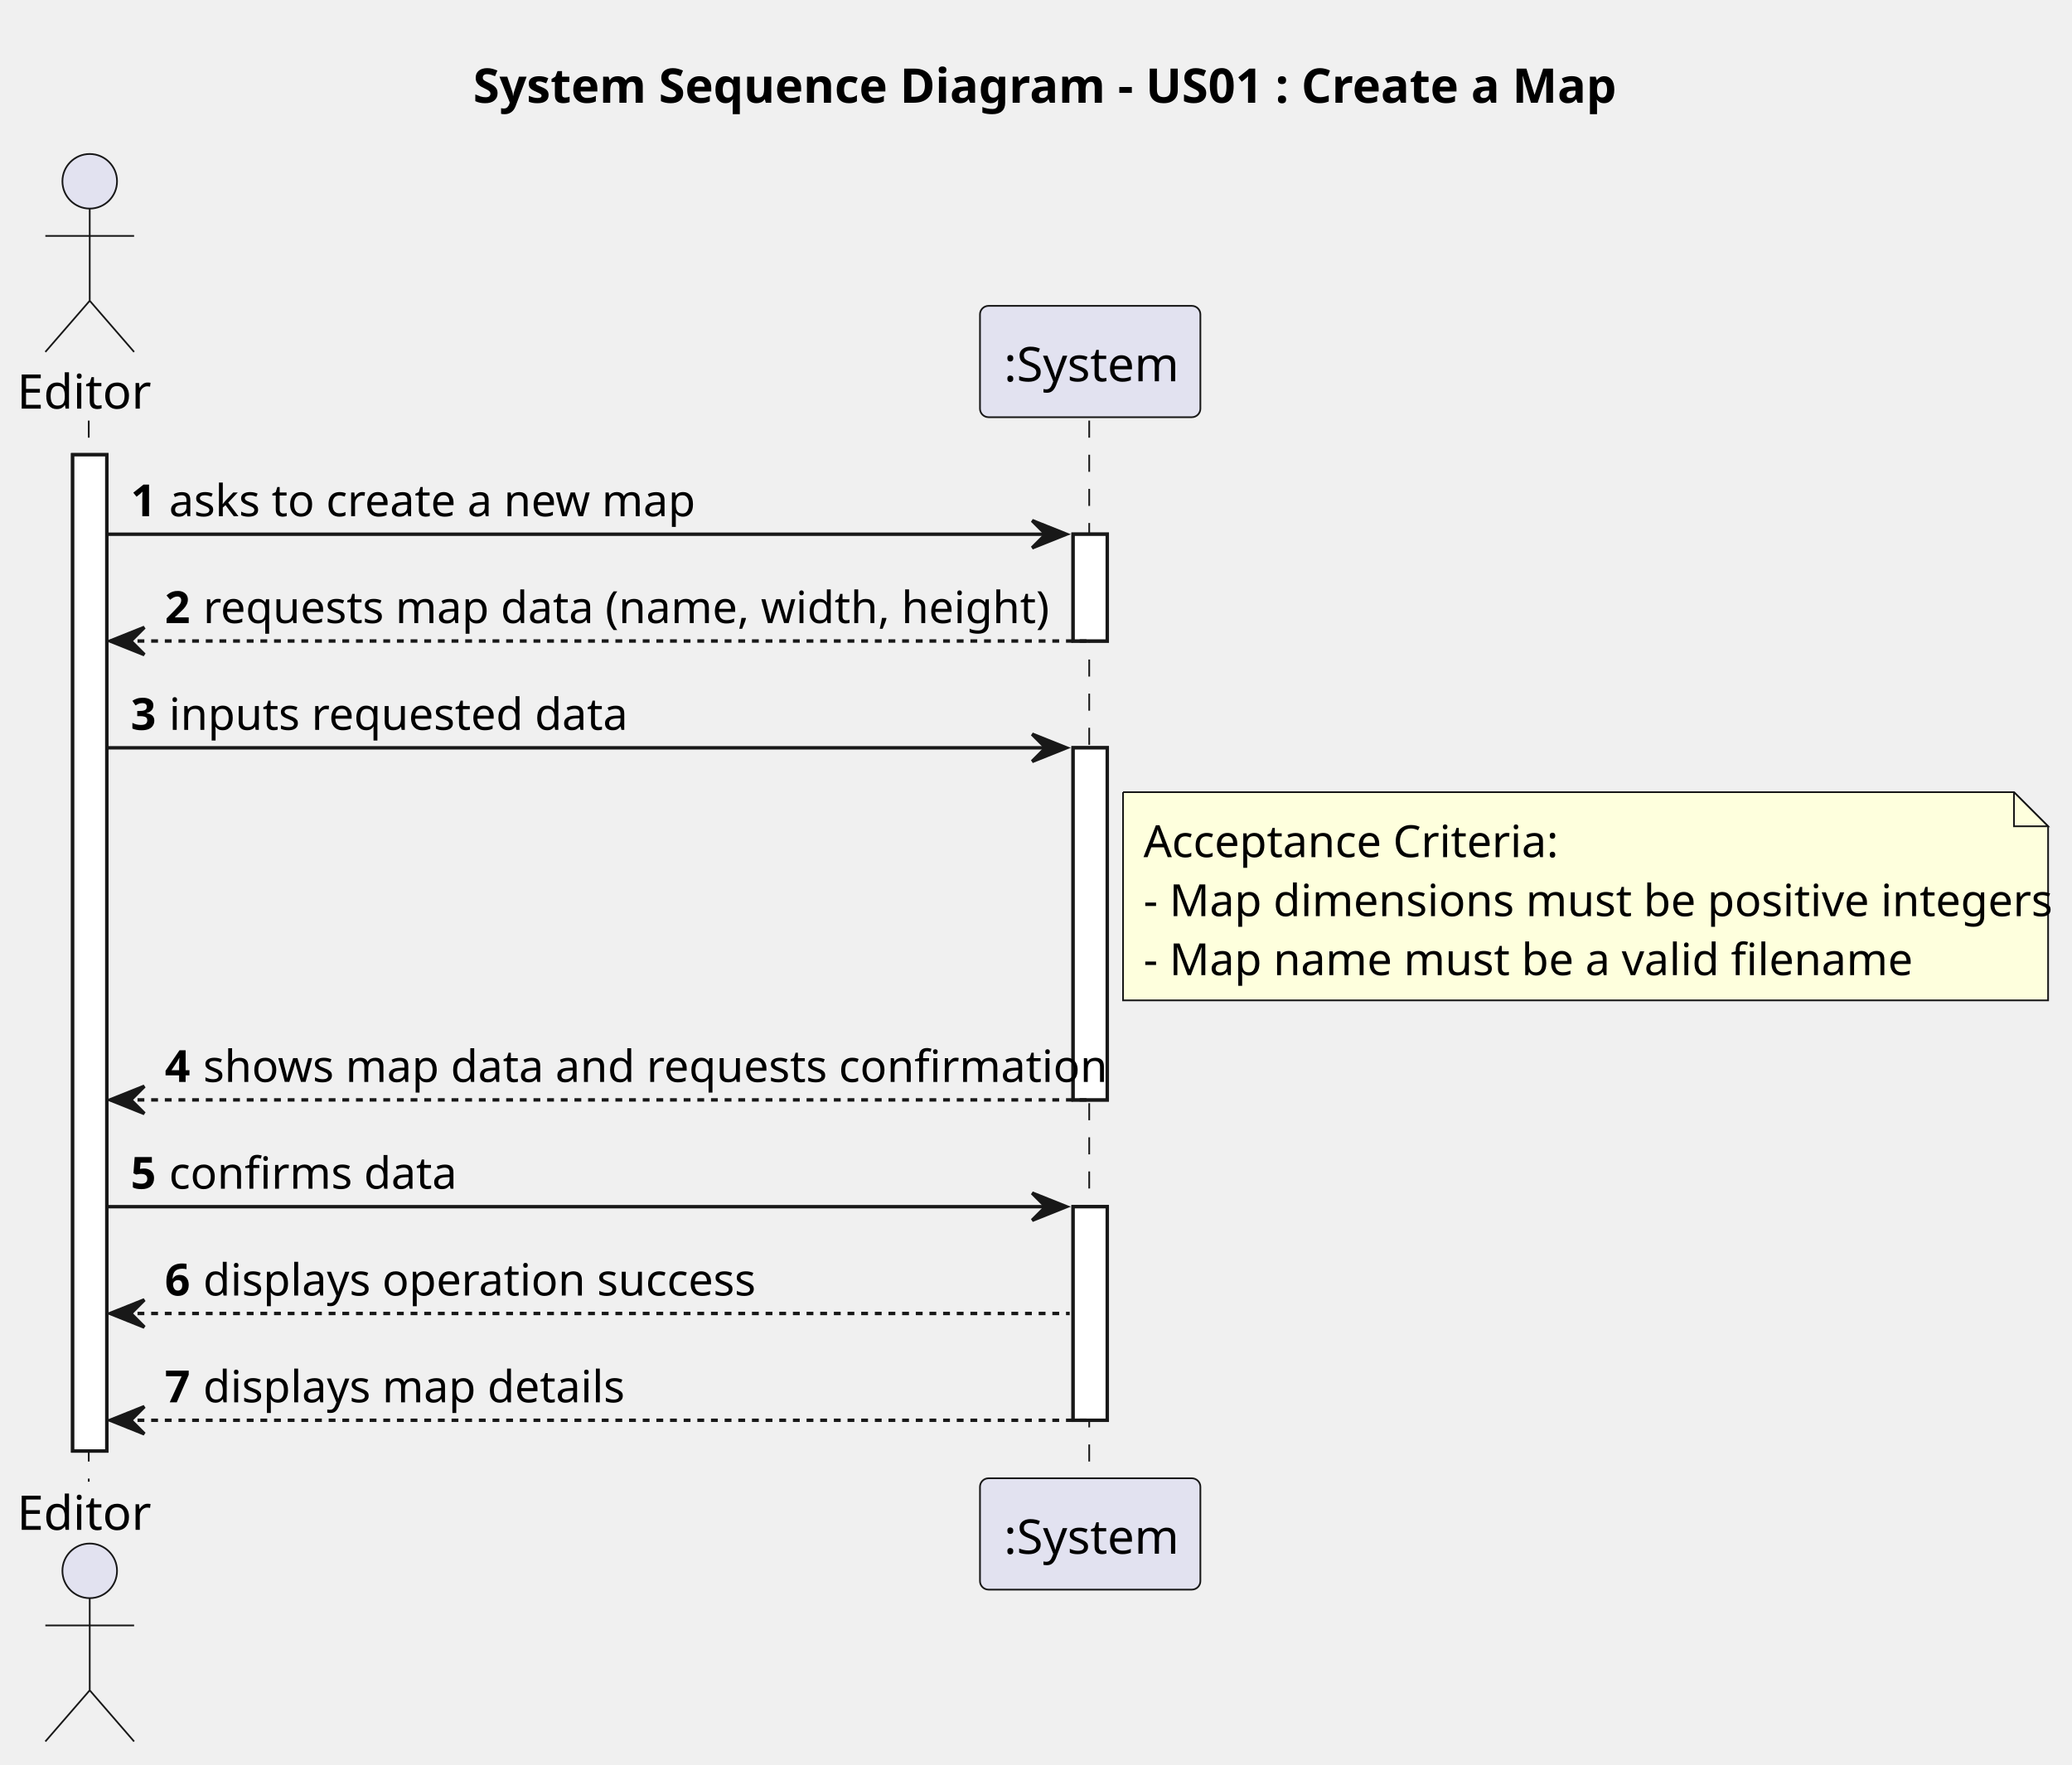
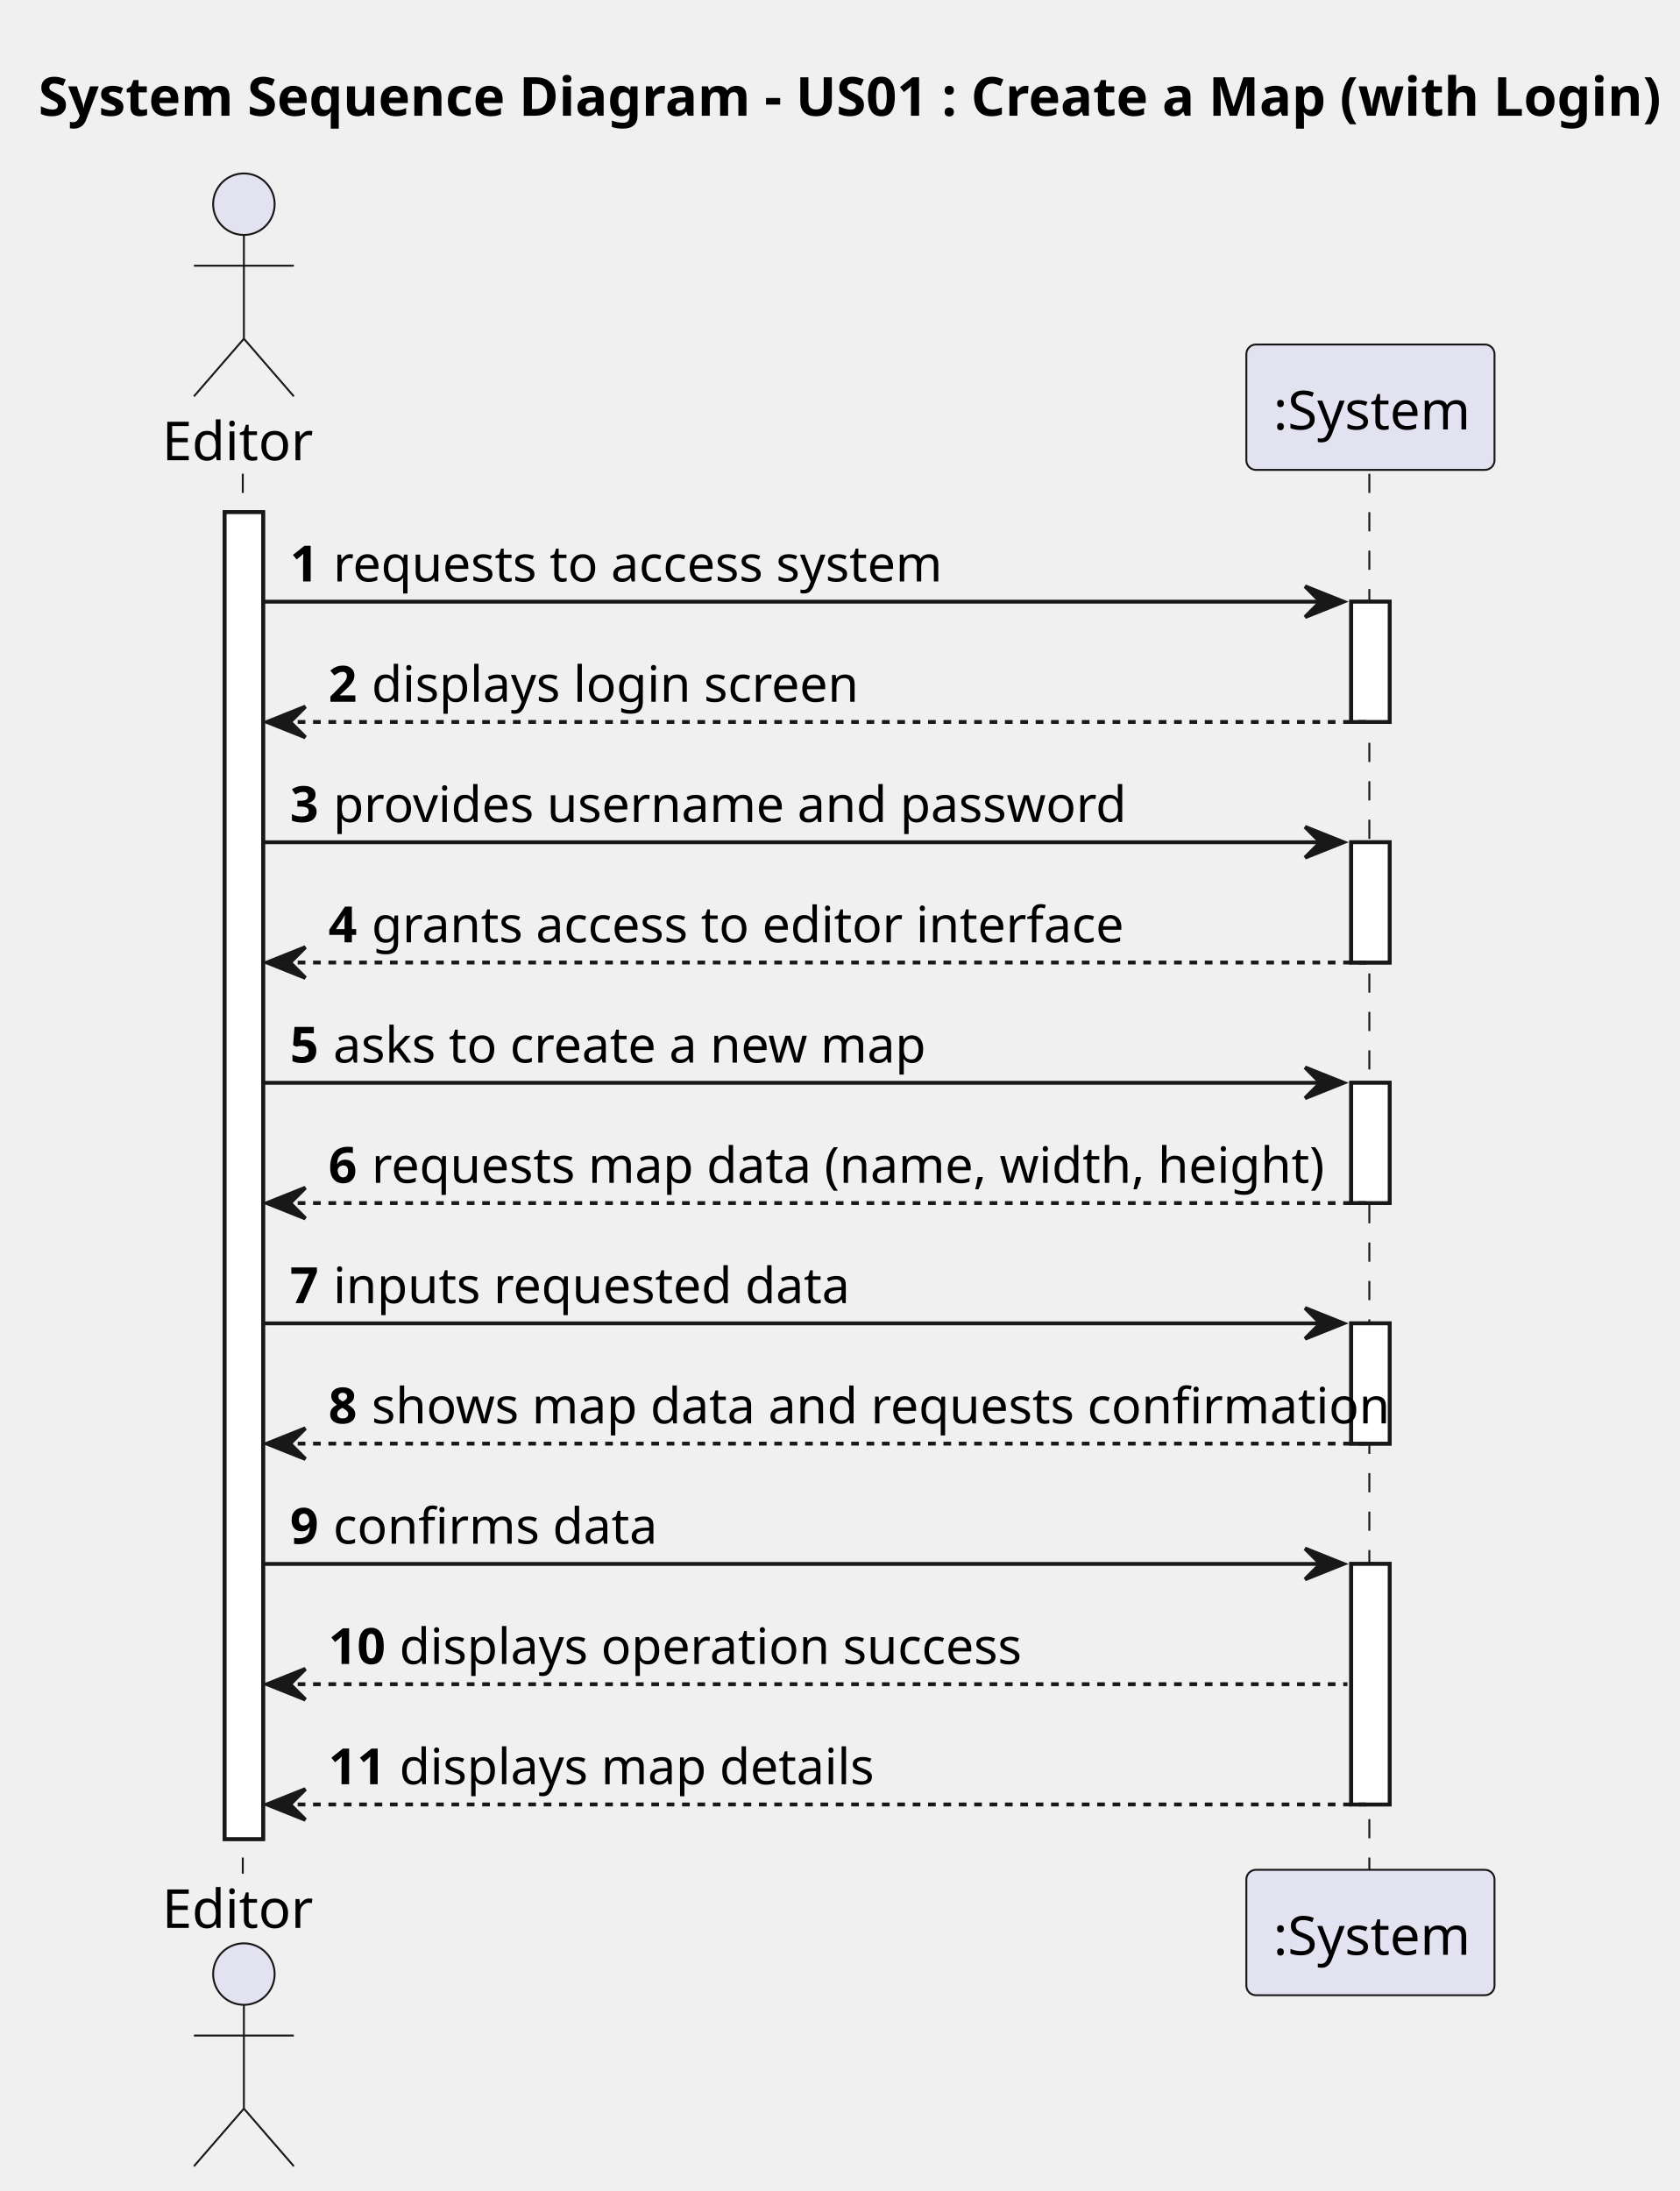
- <svg xmlns="http://www.w3.org/2000/svg" contentStyleType="text/css" height="517px" preserveAspectRatio="none" style="width:607px;height:517px;background:#FFFFFF;" version="1.1" viewBox="0 0 607 517" width="607px" zoomAndPan="magnify">
+ <svg xmlns="http://www.w3.org/2000/svg" contentStyleType="text/css" height="570px" preserveAspectRatio="none" style="width:437px;height:570px;background:#FFFFFF;" version="1.1" viewBox="0 0 437 570" width="437px" zoomAndPan="magnify">
  <defs />
  <g>
-     <text fill="#000000" font-family="sans-serif" font-size="14" font-weight="bold" lengthAdjust="spacing" textLength="326.792" x="138.605" y="30.107">System Sequence Diagram - US01 : Create a Map</text>
-     <rect fill="#FFFFFF" height="291.91" style="stroke:#181818;stroke-width:1.0;" width="10" x="21.286" y="133.242" />
-     <rect fill="#FFFFFF" height="31.291" style="stroke:#181818;stroke-width:1.0;" width="10" x="314.373" y="156.533" />
-     <rect fill="#FFFFFF" height="103.164" style="stroke:#181818;stroke-width:1.0;" width="10" x="314.373" y="219.115" />
-     <rect fill="#FFFFFF" height="62.582" style="stroke:#181818;stroke-width:1.0;" width="10" x="314.373" y="353.57" />
-     <line style="stroke:#181818;stroke-width:0.5;stroke-dasharray:5.0,5.0;" x1="26" x2="26" y1="123.242" y2="434.152" />
-     <line style="stroke:#181818;stroke-width:0.5;stroke-dasharray:5.0,5.0;" x1="319.09" x2="319.09" y1="123.242" y2="434.152" />
-     <text fill="#000000" font-family="sans-serif" font-size="14" lengthAdjust="spacing" textLength="36.572" x="5" y="119.728">Editor</text>
-     <ellipse cx="26.286" cy="53.121" fill="#E2E2F0" rx="8" ry="8" style="stroke:#181818;stroke-width:0.5;" />
-     <path d="M26.286,61.121 L26.286,88.121 M13.286,69.121 L39.286,69.121 M26.286,88.121 L13.286,103.121 M26.286,88.121 L39.286,103.121 " fill="none" style="stroke:#181818;stroke-width:0.5;" />
-     <text fill="#000000" font-family="sans-serif" font-size="14" lengthAdjust="spacing" textLength="36.572" x="5" y="448.26">Editor</text>
-     <ellipse cx="26.286" cy="460.273" fill="#E2E2F0" rx="8" ry="8" style="stroke:#181818;stroke-width:0.5;" />
-     <path d="M26.286,468.273 L26.286,495.273 M13.286,476.273 L39.286,476.273 M26.286,495.273 L13.286,510.273 M26.286,495.273 L39.286,510.273 " fill="none" style="stroke:#181818;stroke-width:0.5;" />
-     <rect fill="#E2E2F0" height="32.621" rx="2.5" ry="2.5" style="stroke:#181818;stroke-width:0.5;" width="64.565" x="287.09" y="89.621" />
-     <text fill="#000000" font-family="sans-serif" font-size="14" lengthAdjust="spacing" textLength="50.565" x="294.09" y="111.728">:System</text>
-     <rect fill="#E2E2F0" height="32.621" rx="2.5" ry="2.5" style="stroke:#181818;stroke-width:0.5;" width="64.565" x="287.09" y="433.152" />
-     <text fill="#000000" font-family="sans-serif" font-size="14" lengthAdjust="spacing" textLength="50.565" x="294.09" y="455.26">:System</text>
-     <rect fill="#FFFFFF" height="291.91" style="stroke:#181818;stroke-width:1.0;" width="10" x="21.286" y="133.242" />
-     <rect fill="#FFFFFF" height="31.291" style="stroke:#181818;stroke-width:1.0;" width="10" x="314.373" y="156.533" />
-     <rect fill="#FFFFFF" height="103.164" style="stroke:#181818;stroke-width:1.0;" width="10" x="314.373" y="219.115" />
-     <rect fill="#FFFFFF" height="62.582" style="stroke:#181818;stroke-width:1.0;" width="10" x="314.373" y="353.57" />
-     <polygon fill="#181818" points="302.373,152.533,312.373,156.533,302.373,160.533,306.373,156.533" style="stroke:#181818;stroke-width:1.0;" />
-     <line style="stroke:#181818;stroke-width:1.0;" x1="31.286" x2="308.373" y1="156.533" y2="156.533" />
-     <text fill="#000000" font-family="sans-serif" font-size="13" font-weight="bold" lengthAdjust="spacing" textLength="7.23" x="38.286" y="151.27">1</text>
-     <text fill="#000000" font-family="sans-serif" font-size="13" lengthAdjust="spacing" textLength="148.129" x="49.516" y="151.27">asks to create a new map</text>
-     <polygon fill="#181818" points="42.286,183.824,32.286,187.824,42.286,191.824,38.286,187.824" style="stroke:#181818;stroke-width:1.0;" />
-     <line style="stroke:#181818;stroke-width:1.0;stroke-dasharray:2.0,2.0;" x1="36.286" x2="318.373" y1="187.824" y2="187.824" />
-     <text fill="#000000" font-family="sans-serif" font-size="13" font-weight="bold" lengthAdjust="spacing" textLength="7.23" x="48.286" y="182.561">2</text>
-     <text fill="#000000" font-family="sans-serif" font-size="13" lengthAdjust="spacing" textLength="232.68" x="59.516" y="182.561">requests map data (name, width, height)</text>
-     <polygon fill="#181818" points="302.373,215.115,312.373,219.115,302.373,223.115,306.373,219.115" style="stroke:#181818;stroke-width:1.0;" />
-     <line style="stroke:#181818;stroke-width:1.0;" x1="31.286" x2="308.373" y1="219.115" y2="219.115" />
-     <text fill="#000000" font-family="sans-serif" font-size="13" font-weight="bold" lengthAdjust="spacing" textLength="7.23" x="38.286" y="213.852">3</text>
-     <text fill="#000000" font-family="sans-serif" font-size="13" lengthAdjust="spacing" textLength="125.036" x="49.516" y="213.852">inputs requested data</text>
-     <path d="M329,232.115 L329,293.115 L600,293.115 L600,242.115 L590,232.115 L329,232.115 " fill="#FEFFDD" style="stroke:#181818;stroke-width:0.5;" />
-     <path d="M590,232.115 L590,242.115 L600,242.115 L590,232.115 " fill="#FEFFDD" style="stroke:#181818;stroke-width:0.5;" />
-     <text fill="#000000" font-family="sans-serif" font-size="13" lengthAdjust="spacing" textLength="117.051" x="335" y="251.144">Acceptance Criteria:</text>
-     <text fill="#000000" font-family="sans-serif" font-size="13" lengthAdjust="spacing" textLength="250.002" x="335" y="268.435">- Map dimensions must be positive integers</text>
-     <text fill="#000000" font-family="sans-serif" font-size="13" lengthAdjust="spacing" textLength="213.154" x="335" y="285.726">- Map name must be a valid filename</text>
-     <polygon fill="#181818" points="42.286,318.279,32.286,322.279,42.286,326.279,38.286,322.279" style="stroke:#181818;stroke-width:1.0;" />
-     <line style="stroke:#181818;stroke-width:1.0;stroke-dasharray:2.0,2.0;" x1="36.286" x2="318.373" y1="322.279" y2="322.279" />
-     <text fill="#000000" font-family="sans-serif" font-size="13" font-weight="bold" lengthAdjust="spacing" textLength="7.23" x="48.286" y="317.017">4</text>
-     <text fill="#000000" font-family="sans-serif" font-size="13" lengthAdjust="spacing" textLength="247.857" x="59.516" y="317.017">shows map data and requests confirmation</text>
-     <polygon fill="#181818" points="302.373,349.57,312.373,353.57,302.373,357.57,306.373,353.57" style="stroke:#181818;stroke-width:1.0;" />
-     <line style="stroke:#181818;stroke-width:1.0;" x1="31.286" x2="308.373" y1="353.57" y2="353.57" />
-     <text fill="#000000" font-family="sans-serif" font-size="13" font-weight="bold" lengthAdjust="spacing" textLength="7.23" x="38.286" y="348.308">5</text>
-     <text fill="#000000" font-family="sans-serif" font-size="13" lengthAdjust="spacing" textLength="78.032" x="49.516" y="348.308">confirms data</text>
-     <polygon fill="#181818" points="42.286,380.861,32.286,384.861,42.286,388.861,38.286,384.861" style="stroke:#181818;stroke-width:1.0;" />
-     <line style="stroke:#181818;stroke-width:1.0;stroke-dasharray:2.0,2.0;" x1="36.286" x2="313.373" y1="384.861" y2="384.861" />
-     <text fill="#000000" font-family="sans-serif" font-size="13" font-weight="bold" lengthAdjust="spacing" textLength="7.23" x="48.286" y="379.599">6</text>
-     <text fill="#000000" font-family="sans-serif" font-size="13" lengthAdjust="spacing" textLength="155.359" x="59.516" y="379.599">displays operation success</text>
-     <polygon fill="#181818" points="42.286,412.152,32.286,416.152,42.286,420.152,38.286,416.152" style="stroke:#181818;stroke-width:1.0;" />
-     <line style="stroke:#181818;stroke-width:1.0;stroke-dasharray:2.0,2.0;" x1="36.286" x2="318.373" y1="416.152" y2="416.152" />
-     <text fill="#000000" font-family="sans-serif" font-size="13" font-weight="bold" lengthAdjust="spacing" textLength="7.23" x="48.286" y="410.89">7</text>
-     <text fill="#000000" font-family="sans-serif" font-size="13" lengthAdjust="spacing" textLength="117.057" x="59.516" y="410.89">displays map details</text>
+     <text fill="#000000" font-family="sans-serif" font-size="14" font-weight="bold" lengthAdjust="spacing" textLength="409.985" x="10" y="30.107">System Sequence Diagram - US01 : Create a Map (with Login)</text>
+     <rect fill="#FFFFFF" height="345.201" style="stroke:#181818;stroke-width:1.0;" width="10" x="58.451" y="133.242" />
+     <rect fill="#FFFFFF" height="31.291" style="stroke:#181818;stroke-width:1.0;" width="10" x="351.538" y="156.533" />
+     <rect fill="#FFFFFF" height="31.291" style="stroke:#181818;stroke-width:1.0;" width="10" x="351.538" y="219.115" />
+     <rect fill="#FFFFFF" height="31.291" style="stroke:#181818;stroke-width:1.0;" width="10" x="351.538" y="281.697" />
+     <rect fill="#FFFFFF" height="31.291" style="stroke:#181818;stroke-width:1.0;" width="10" x="351.538" y="344.279" />
+     <rect fill="#FFFFFF" height="62.582" style="stroke:#181818;stroke-width:1.0;" width="10" x="351.538" y="406.861" />
+     <line style="stroke:#181818;stroke-width:0.5;stroke-dasharray:5.0,5.0;" x1="63.165" x2="63.165" y1="123.242" y2="487.443" />
+     <line style="stroke:#181818;stroke-width:0.5;stroke-dasharray:5.0,5.0;" x1="356.255" x2="356.255" y1="123.242" y2="487.443" />
+     <text fill="#000000" font-family="sans-serif" font-size="14" lengthAdjust="spacing" textLength="36.572" x="42.165" y="119.728">Editor</text>
+     <ellipse cx="63.451" cy="53.121" fill="#E2E2F0" rx="8" ry="8" style="stroke:#181818;stroke-width:0.5;" />
+     <path d="M63.451,61.121 L63.451,88.121 M50.451,69.121 L76.451,69.121 M63.451,88.121 L50.451,103.121 M63.451,88.121 L76.451,103.121 " fill="none" style="stroke:#181818;stroke-width:0.5;" />
+     <text fill="#000000" font-family="sans-serif" font-size="14" lengthAdjust="spacing" textLength="36.572" x="42.165" y="501.551">Editor</text>
+     <ellipse cx="63.451" cy="513.564" fill="#E2E2F0" rx="8" ry="8" style="stroke:#181818;stroke-width:0.5;" />
+     <path d="M63.451,521.564 L63.451,548.564 M50.451,529.564 L76.451,529.564 M63.451,548.564 L50.451,563.564 M63.451,548.564 L76.451,563.564 " fill="none" style="stroke:#181818;stroke-width:0.5;" />
+     <rect fill="#E2E2F0" height="32.621" rx="2.5" ry="2.5" style="stroke:#181818;stroke-width:0.5;" width="64.565" x="324.255" y="89.621" />
+     <text fill="#000000" font-family="sans-serif" font-size="14" lengthAdjust="spacing" textLength="50.565" x="331.255" y="111.728">:System</text>
+     <rect fill="#E2E2F0" height="32.621" rx="2.5" ry="2.5" style="stroke:#181818;stroke-width:0.5;" width="64.565" x="324.255" y="486.443" />
+     <text fill="#000000" font-family="sans-serif" font-size="14" lengthAdjust="spacing" textLength="50.565" x="331.255" y="508.551">:System</text>
+     <rect fill="#FFFFFF" height="345.201" style="stroke:#181818;stroke-width:1.0;" width="10" x="58.451" y="133.242" />
+     <rect fill="#FFFFFF" height="31.291" style="stroke:#181818;stroke-width:1.0;" width="10" x="351.538" y="156.533" />
+     <rect fill="#FFFFFF" height="31.291" style="stroke:#181818;stroke-width:1.0;" width="10" x="351.538" y="219.115" />
+     <rect fill="#FFFFFF" height="31.291" style="stroke:#181818;stroke-width:1.0;" width="10" x="351.538" y="281.697" />
+     <rect fill="#FFFFFF" height="31.291" style="stroke:#181818;stroke-width:1.0;" width="10" x="351.538" y="344.279" />
+     <rect fill="#FFFFFF" height="62.582" style="stroke:#181818;stroke-width:1.0;" width="10" x="351.538" y="406.861" />
+     <polygon fill="#181818" points="339.538,152.533,349.538,156.533,339.538,160.533,343.538,156.533" style="stroke:#181818;stroke-width:1.0;" />
+     <line style="stroke:#181818;stroke-width:1.0;" x1="68.451" x2="345.538" y1="156.533" y2="156.533" />
+     <text fill="#000000" font-family="sans-serif" font-size="13" font-weight="bold" lengthAdjust="spacing" textLength="7.23" x="75.451" y="151.27">1</text>
+     <text fill="#000000" font-family="sans-serif" font-size="13" lengthAdjust="spacing" textLength="153.169" x="86.681" y="151.27">requests to access system</text>
+     <polygon fill="#181818" points="79.451,183.824,69.451,187.824,79.451,191.824,75.451,187.824" style="stroke:#181818;stroke-width:1.0;" />
+     <line style="stroke:#181818;stroke-width:1.0;stroke-dasharray:2.0,2.0;" x1="73.451" x2="355.538" y1="187.824" y2="187.824" />
+     <text fill="#000000" font-family="sans-serif" font-size="13" font-weight="bold" lengthAdjust="spacing" textLength="7.23" x="85.451" y="182.561">2</text>
+     <text fill="#000000" font-family="sans-serif" font-size="13" lengthAdjust="spacing" textLength="120.675" x="96.681" y="182.561">displays login screen</text>
+     <polygon fill="#181818" points="339.538,215.115,349.538,219.115,339.538,223.115,343.538,219.115" style="stroke:#181818;stroke-width:1.0;" />
+     <line style="stroke:#181818;stroke-width:1.0;" x1="68.451" x2="345.538" y1="219.115" y2="219.115" />
+     <text fill="#000000" font-family="sans-serif" font-size="13" font-weight="bold" lengthAdjust="spacing" textLength="7.23" x="75.451" y="213.852">3</text>
+     <text fill="#000000" font-family="sans-serif" font-size="13" lengthAdjust="spacing" textLength="195.108" x="86.681" y="213.852">provides username and password</text>
+     <polygon fill="#181818" points="79.451,246.406,69.451,250.406,79.451,254.406,75.451,250.406" style="stroke:#181818;stroke-width:1.0;" />
+     <line style="stroke:#181818;stroke-width:1.0;stroke-dasharray:2.0,2.0;" x1="73.451" x2="355.538" y1="250.406" y2="250.406" />
+     <text fill="#000000" font-family="sans-serif" font-size="13" font-weight="bold" lengthAdjust="spacing" textLength="7.23" x="85.451" y="245.144">4</text>
+     <text fill="#000000" font-family="sans-serif" font-size="13" lengthAdjust="spacing" textLength="184.26" x="96.681" y="245.144">grants access to editor interface</text>
+     <polygon fill="#181818" points="339.538,277.697,349.538,281.697,339.538,285.697,343.538,281.697" style="stroke:#181818;stroke-width:1.0;" />
+     <line style="stroke:#181818;stroke-width:1.0;" x1="68.451" x2="345.538" y1="281.697" y2="281.697" />
+     <text fill="#000000" font-family="sans-serif" font-size="13" font-weight="bold" lengthAdjust="spacing" textLength="7.23" x="75.451" y="276.435">5</text>
+     <text fill="#000000" font-family="sans-serif" font-size="13" lengthAdjust="spacing" textLength="148.129" x="86.681" y="276.435">asks to create a new map</text>
+     <polygon fill="#181818" points="79.451,308.988,69.451,312.988,79.451,316.988,75.451,312.988" style="stroke:#181818;stroke-width:1.0;" />
+     <line style="stroke:#181818;stroke-width:1.0;stroke-dasharray:2.0,2.0;" x1="73.451" x2="355.538" y1="312.988" y2="312.988" />
+     <text fill="#000000" font-family="sans-serif" font-size="13" font-weight="bold" lengthAdjust="spacing" textLength="7.23" x="85.451" y="307.726">6</text>
+     <text fill="#000000" font-family="sans-serif" font-size="13" lengthAdjust="spacing" textLength="232.68" x="96.681" y="307.726">requests map data (name, width, height)</text>
+     <polygon fill="#181818" points="339.538,340.279,349.538,344.279,339.538,348.279,343.538,344.279" style="stroke:#181818;stroke-width:1.0;" />
+     <line style="stroke:#181818;stroke-width:1.0;" x1="68.451" x2="345.538" y1="344.279" y2="344.279" />
+     <text fill="#000000" font-family="sans-serif" font-size="13" font-weight="bold" lengthAdjust="spacing" textLength="7.23" x="75.451" y="339.017">7</text>
+     <text fill="#000000" font-family="sans-serif" font-size="13" lengthAdjust="spacing" textLength="125.036" x="86.681" y="339.017">inputs requested data</text>
+     <polygon fill="#181818" points="79.451,371.57,69.451,375.57,79.451,379.57,75.451,375.57" style="stroke:#181818;stroke-width:1.0;" />
+     <line style="stroke:#181818;stroke-width:1.0;stroke-dasharray:2.0,2.0;" x1="73.451" x2="355.538" y1="375.57" y2="375.57" />
+     <text fill="#000000" font-family="sans-serif" font-size="13" font-weight="bold" lengthAdjust="spacing" textLength="7.23" x="85.451" y="370.308">8</text>
+     <text fill="#000000" font-family="sans-serif" font-size="13" lengthAdjust="spacing" textLength="247.857" x="96.681" y="370.308">shows map data and requests confirmation</text>
+     <polygon fill="#181818" points="339.538,402.861,349.538,406.861,339.538,410.861,343.538,406.861" style="stroke:#181818;stroke-width:1.0;" />
+     <line style="stroke:#181818;stroke-width:1.0;" x1="68.451" x2="345.538" y1="406.861" y2="406.861" />
+     <text fill="#000000" font-family="sans-serif" font-size="13" font-weight="bold" lengthAdjust="spacing" textLength="7.23" x="75.451" y="401.599">9</text>
+     <text fill="#000000" font-family="sans-serif" font-size="13" lengthAdjust="spacing" textLength="78.032" x="86.681" y="401.599">confirms data</text>
+     <polygon fill="#181818" points="79.451,434.152,69.451,438.152,79.451,442.152,75.451,438.152" style="stroke:#181818;stroke-width:1.0;" />
+     <line style="stroke:#181818;stroke-width:1.0;stroke-dasharray:2.0,2.0;" x1="73.451" x2="350.538" y1="438.152" y2="438.152" />
+     <text fill="#000000" font-family="sans-serif" font-size="13" font-weight="bold" lengthAdjust="spacing" textLength="14.46" x="85.451" y="432.89">10</text>
+     <text fill="#000000" font-family="sans-serif" font-size="13" lengthAdjust="spacing" textLength="155.359" x="103.911" y="432.89">displays operation success</text>
+     <polygon fill="#181818" points="79.451,465.443,69.451,469.443,79.451,473.443,75.451,469.443" style="stroke:#181818;stroke-width:1.0;" />
+     <line style="stroke:#181818;stroke-width:1.0;stroke-dasharray:2.0,2.0;" x1="73.451" x2="355.538" y1="469.443" y2="469.443" />
+     <text fill="#000000" font-family="sans-serif" font-size="13" font-weight="bold" lengthAdjust="spacing" textLength="14.46" x="85.451" y="464.181">11</text>
+     <text fill="#000000" font-family="sans-serif" font-size="13" lengthAdjust="spacing" textLength="117.057" x="103.911" y="464.181">displays map details</text>
  </g>
</svg>
